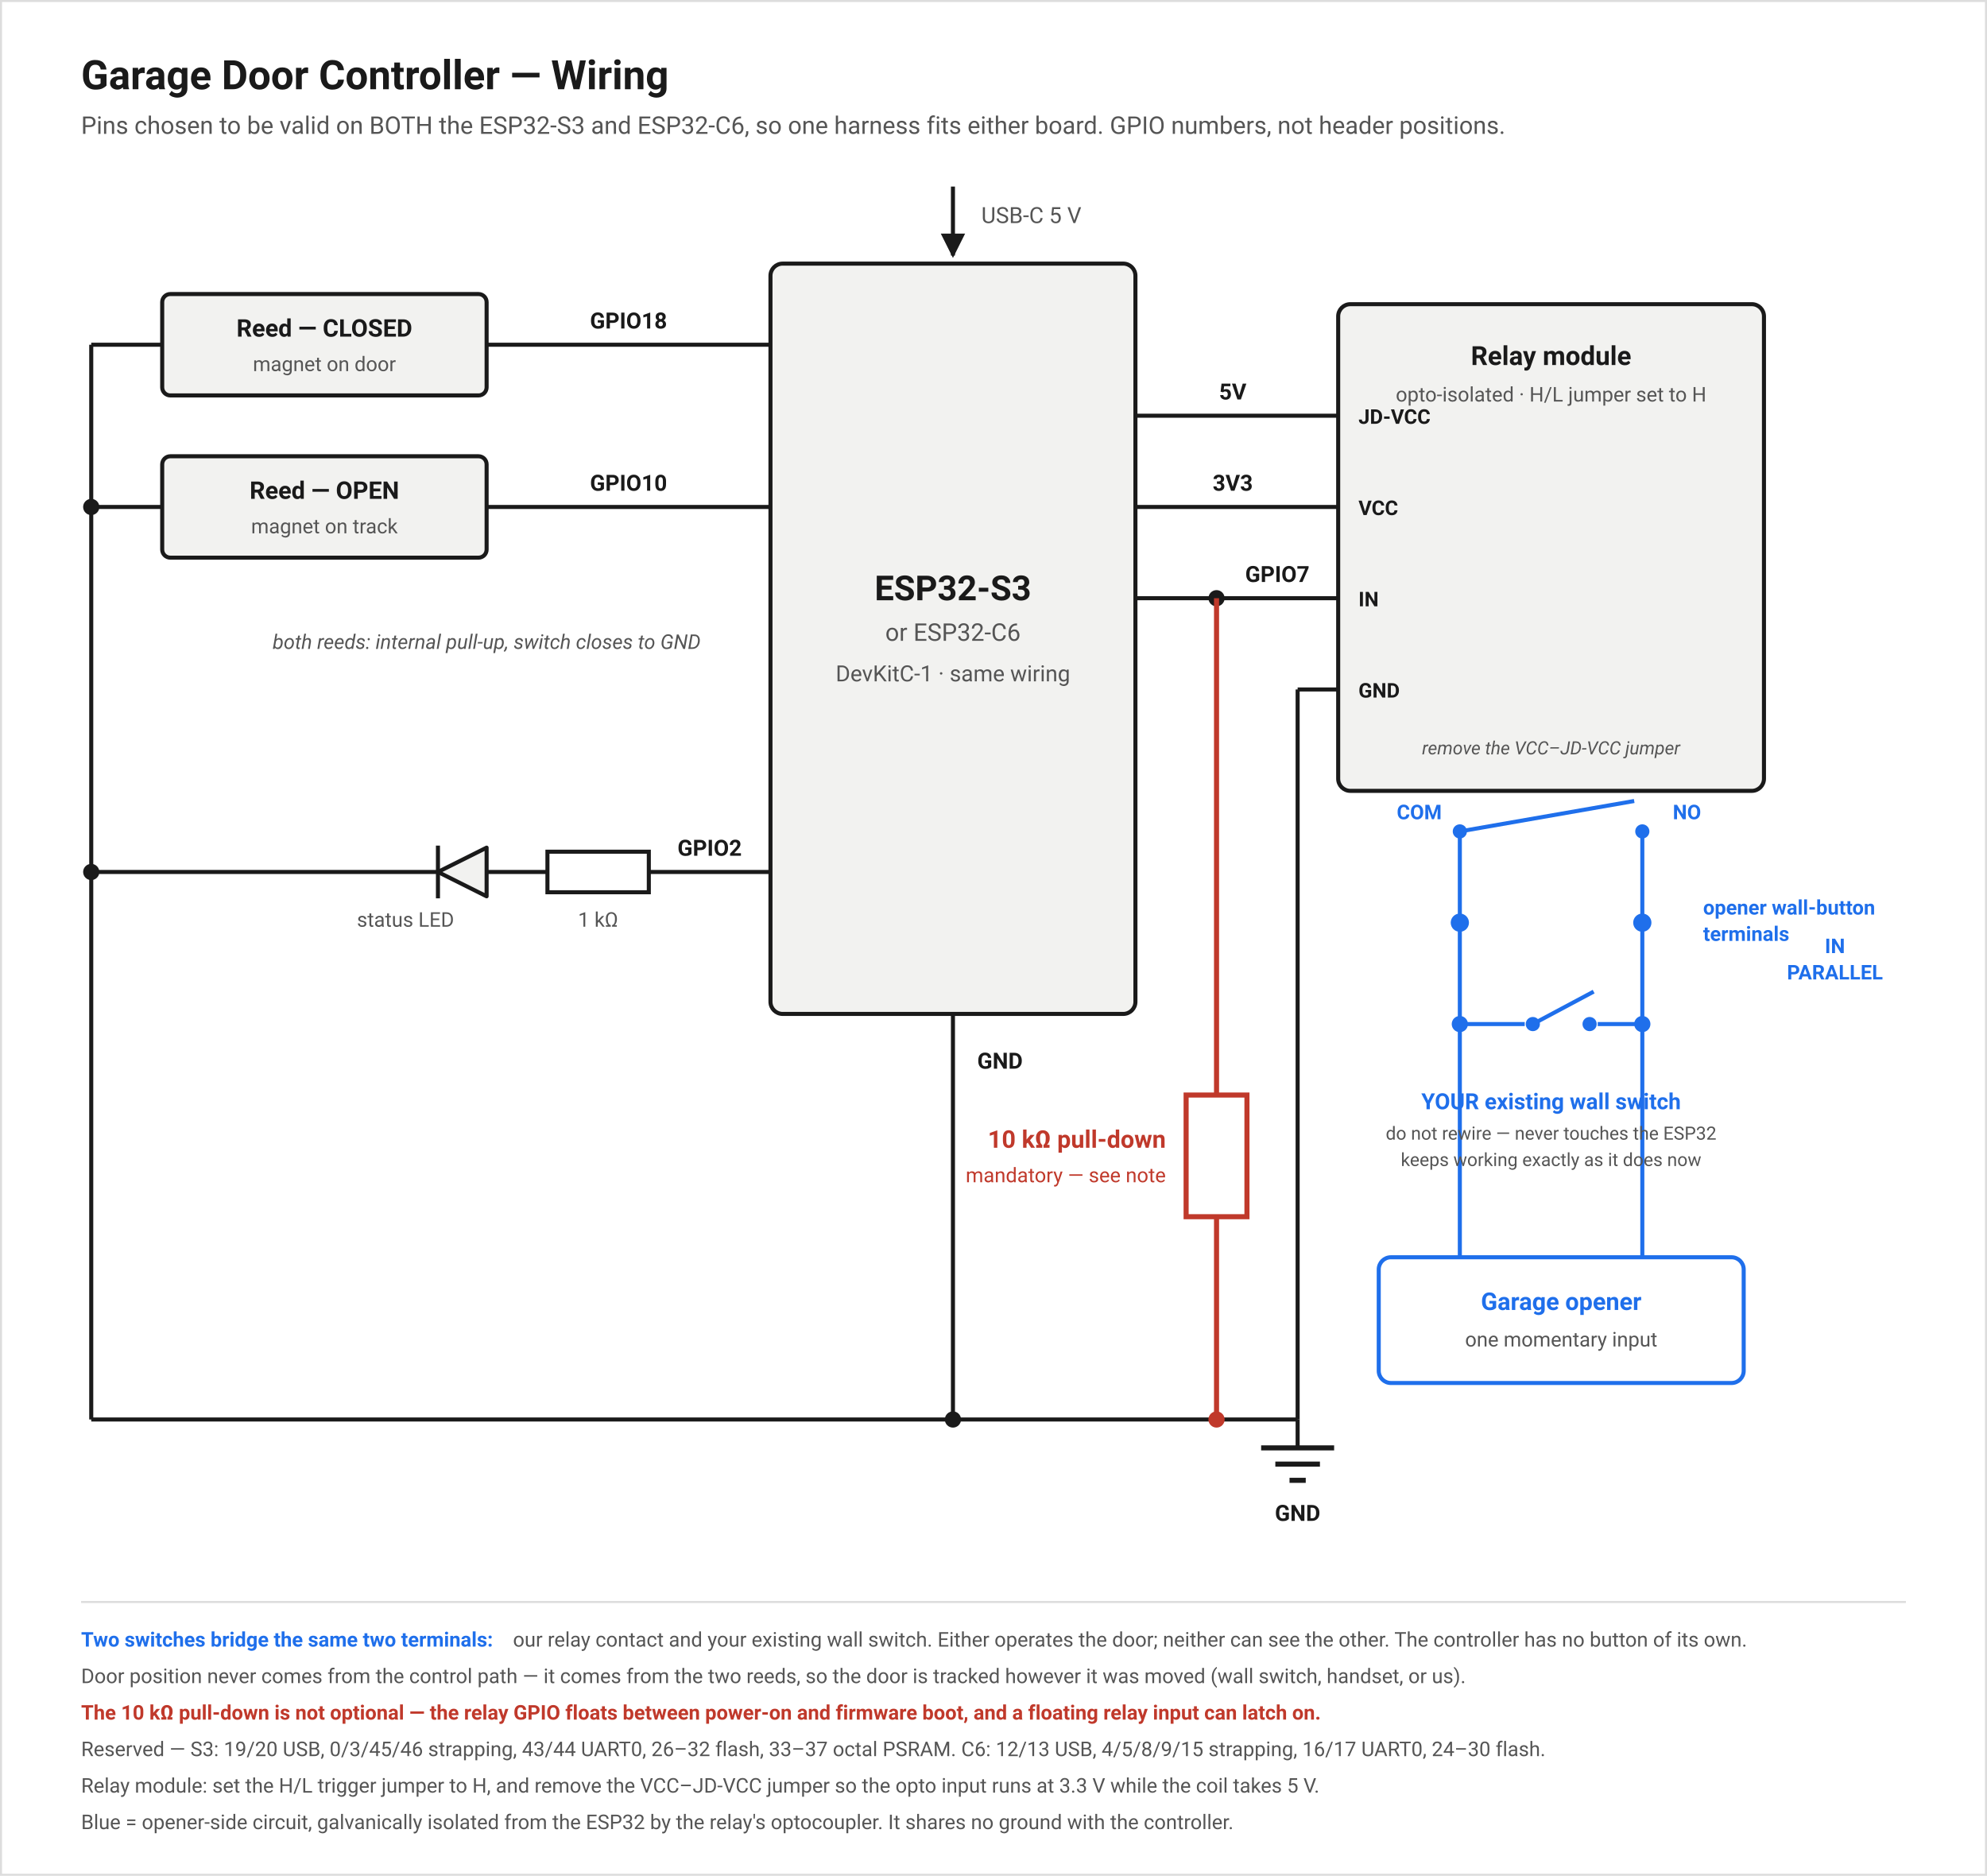
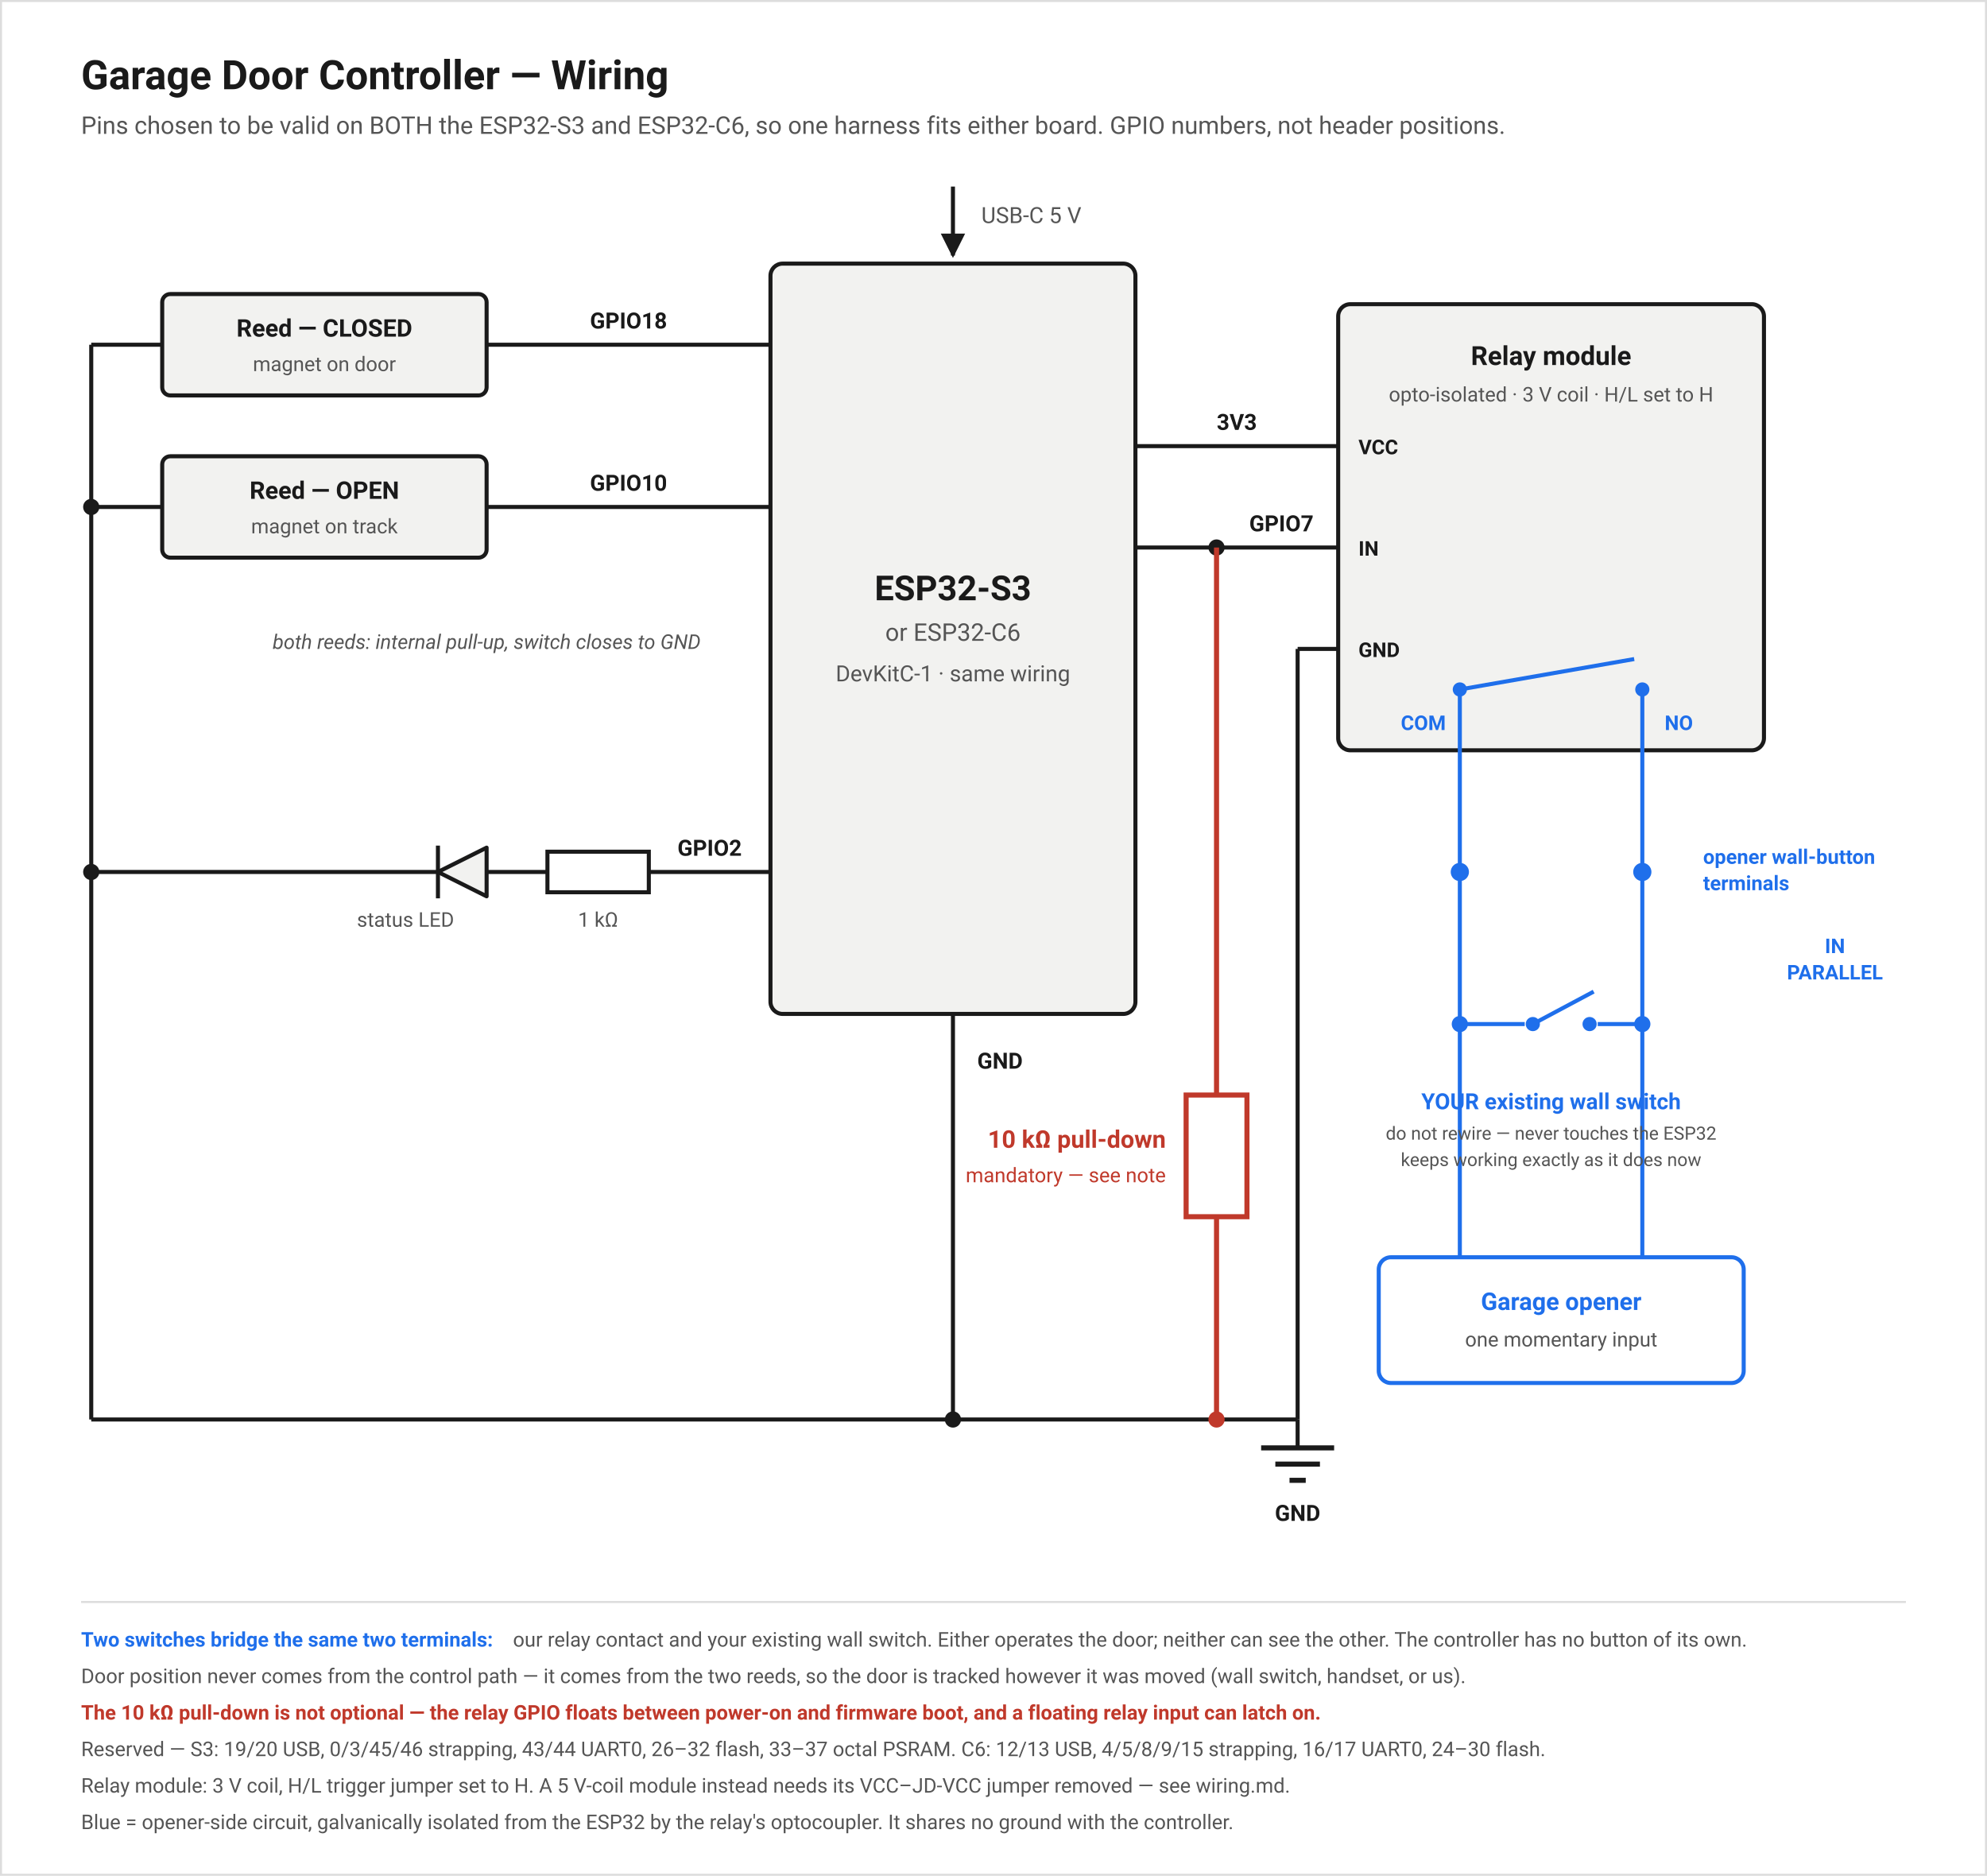
<svg xmlns="http://www.w3.org/2000/svg" viewBox="0 0 980 925" width="980" height="925" role="img" aria-labelledby="svgtitle svgdesc">
  <rect x="0" y="0" width="980" height="925" fill="#ffffff" />
  <rect x="0.5" y="0.5" width="979" height="924" fill="none" stroke="#dddddd" />
  <g font-family="ui-sans-serif, system-ui, -apple-system, 'Segoe UI', Roboto, Helvetica, Arial, sans-serif" fill="#1a1a1a">
    <text x="40" y="44" font-size="20" font-weight="700">Garage Door Controller — Wiring</text>
    <text x="40" y="66" font-size="12" fill="#555555">Pins chosen to be valid on BOTH the ESP32-S3 and ESP32-C6, so one harness fits either board. GPIO numbers, not header positions.</text>
    <rect x="380" y="130" width="180" height="370" rx="6" fill="#f2f2f0" stroke="#1a1a1a" stroke-width="2" />
    <text x="470" y="296" font-size="17" font-weight="700" text-anchor="middle">ESP32-S3</text>
    <text x="470" y="316" font-size="12" fill="#555555" text-anchor="middle">or ESP32-C6</text>
    <text x="470" y="336" font-size="11" fill="#555555" text-anchor="middle">DevKitC-1 · same wiring</text>
    <line x1="470" y1="92" x2="470" y2="126" stroke="#1a1a1a" stroke-width="2" marker-end="url(#arrow)" />
    <text x="484" y="110" font-size="11" fill="#555555">USB-C 5 V</text>
    <line x1="45" y1="170" x2="45" y2="700" stroke="#1a1a1a" stroke-width="2" />
    <rect x="80" y="145" width="160" height="50" rx="4" fill="#f2f2f0" stroke="#1a1a1a" stroke-width="2" />
    <text x="160" y="166" font-size="12" font-weight="700" text-anchor="middle">Reed — CLOSED</text>
    <text x="160" y="183" font-size="10" fill="#555555" text-anchor="middle">magnet on door</text>
    <line x1="240" y1="170" x2="380" y2="170" stroke="#1a1a1a" stroke-width="2" />
    <text x="310" y="162" font-size="11" font-weight="700" text-anchor="middle">GPIO18</text>
    <line x1="80" y1="170" x2="45" y2="170" stroke="#1a1a1a" stroke-width="2" />
    <rect x="80" y="225" width="160" height="50" rx="4" fill="#f2f2f0" stroke="#1a1a1a" stroke-width="2" />
    <text x="160" y="246" font-size="12" font-weight="700" text-anchor="middle">Reed — OPEN</text>
    <text x="160" y="263" font-size="10" fill="#555555" text-anchor="middle">magnet on track</text>
    <line x1="240" y1="250" x2="380" y2="250" stroke="#1a1a1a" stroke-width="2" />
    <text x="310" y="242" font-size="11" font-weight="700" text-anchor="middle">GPIO10</text>
    <line x1="80" y1="250" x2="45" y2="250" stroke="#1a1a1a" stroke-width="2" />
    <circle cx="45" cy="250" r="4" fill="#1a1a1a" />
    <text x="240" y="320" font-size="10" font-style="italic" fill="#555555" text-anchor="middle">both reeds: internal pull-up, switch closes to GND</text>
    <line x1="380" y1="430" x2="320" y2="430" stroke="#1a1a1a" stroke-width="2" />
    <text x="350" y="422" font-size="11" font-weight="700" text-anchor="middle">GPIO2</text>
    <rect x="270" y="420" width="50" height="20" fill="#ffffff" stroke="#1a1a1a" stroke-width="2" />
    <text x="295" y="457" font-size="10" fill="#555555" text-anchor="middle">1 kΩ</text>
    <line x1="270" y1="430" x2="240" y2="430" stroke="#1a1a1a" stroke-width="2" />
    <polygon points="240,418 240,442 216,430" fill="#f2f2f0" stroke="#1a1a1a" stroke-width="2" stroke-linejoin="round" />
    <line x1="216" y1="417" x2="216" y2="443" stroke="#1a1a1a" stroke-width="2" />
    <text x="200" y="457" font-size="10" fill="#555555" text-anchor="middle">status LED</text>
    <line x1="216" y1="430" x2="45" y2="430" stroke="#1a1a1a" stroke-width="2" />
    <circle cx="45" cy="430" r="4" fill="#1a1a1a" />
-     <rect x="660" y="150" width="210" height="240" rx="6" fill="#f2f2f0" stroke="#1a1a1a" stroke-width="2" />
+     <rect x="660" y="150" width="210" height="220" rx="6" fill="#f2f2f0" stroke="#1a1a1a" stroke-width="2" />
    <text x="765" y="180" font-size="13" font-weight="700" text-anchor="middle">Relay module</text>
-     <text x="765" y="198" font-size="10" fill="#555555" text-anchor="middle">opto-isolated · H/L jumper set to H</text>
-     <line x1="560" y1="205" x2="660" y2="205" stroke="#1a1a1a" stroke-width="2" />
-     <text x="608" y="197" font-size="11" font-weight="700" text-anchor="middle">5V</text>
-     <text x="670" y="209" font-size="10" font-weight="700">JD-VCC</text>
-     <line x1="560" y1="250" x2="660" y2="250" stroke="#1a1a1a" stroke-width="2" />
-     <text x="608" y="242" font-size="11" font-weight="700" text-anchor="middle">3V3</text>
-     <text x="670" y="254" font-size="10" font-weight="700">VCC</text>
-     <line x1="560" y1="295" x2="660" y2="295" stroke="#1a1a1a" stroke-width="2" />
-     <text x="630" y="287" font-size="11" font-weight="700" text-anchor="middle">GPIO7</text>
-     <text x="670" y="299" font-size="10" font-weight="700">IN</text>
-     <line x1="660" y1="340" x2="640" y2="340" stroke="#1a1a1a" stroke-width="2" />
-     <line x1="640" y1="340" x2="640" y2="700" stroke="#1a1a1a" stroke-width="2" />
-     <text x="670" y="344" font-size="10" font-weight="700">GND</text>
-     <text x="765" y="372" font-size="9" font-style="italic" fill="#555555" text-anchor="middle">remove the VCC–JD-VCC jumper</text>
-     <circle cx="720" cy="410" r="3.5" fill="#1f6feb" />
-     <circle cx="810" cy="410" r="3.5" fill="#1f6feb" />
-     <line x1="720" y1="410" x2="806" y2="395" stroke="#1f6feb" stroke-width="2" />
-     <text x="700" y="404" font-size="10" font-weight="700" fill="#1f6feb" text-anchor="middle">COM</text>
-     <text x="832" y="404" font-size="10" font-weight="700" fill="#1f6feb" text-anchor="middle">NO</text>
-     <circle cx="600" cy="295" r="4" fill="#1a1a1a" />
-     <line x1="600" y1="295" x2="600" y2="540" stroke="#c0392b" stroke-width="2.5" />
+     <text x="765" y="198" font-size="10" fill="#555555" text-anchor="middle">opto-isolated · 3 V coil · H/L set to H</text>
+     <line x1="560" y1="220" x2="660" y2="220" stroke="#1a1a1a" stroke-width="2" />
+     <text x="610" y="212" font-size="11" font-weight="700" text-anchor="middle">3V3</text>
+     <text x="670" y="224" font-size="10" font-weight="700">VCC</text>
+     <line x1="560" y1="270" x2="660" y2="270" stroke="#1a1a1a" stroke-width="2" />
+     <text x="632" y="262" font-size="11" font-weight="700" text-anchor="middle">GPIO7</text>
+     <text x="670" y="274" font-size="10" font-weight="700">IN</text>
+     <line x1="660" y1="320" x2="640" y2="320" stroke="#1a1a1a" stroke-width="2" />
+     <line x1="640" y1="320" x2="640" y2="700" stroke="#1a1a1a" stroke-width="2" />
+     <text x="670" y="324" font-size="10" font-weight="700">GND</text>
+     <circle cx="720" cy="340" r="3.5" fill="#1f6feb" />
+     <circle cx="810" cy="340" r="3.5" fill="#1f6feb" />
+     <line x1="720" y1="340" x2="806" y2="325" stroke="#1f6feb" stroke-width="2" />
+     <text x="702" y="360" font-size="10" font-weight="700" fill="#1f6feb" text-anchor="middle">COM</text>
+     <text x="828" y="360" font-size="10" font-weight="700" fill="#1f6feb" text-anchor="middle">NO</text>
+     <circle cx="600" cy="270" r="4" fill="#1a1a1a" />
+     <line x1="600" y1="270" x2="600" y2="540" stroke="#c0392b" stroke-width="2.5" />
    <rect x="585" y="540" width="30" height="60" fill="#ffffff" stroke="#c0392b" stroke-width="2.5" />
    <line x1="600" y1="600" x2="600" y2="700" stroke="#c0392b" stroke-width="2.5" />
    <text x="575" y="566" font-size="12" font-weight="700" fill="#c0392b" text-anchor="end">10 kΩ pull-down</text>
    <text x="575" y="583" font-size="10" fill="#c0392b" text-anchor="end">mandatory — see note</text>
-     <line x1="720" y1="410" x2="720" y2="620" stroke="#1f6feb" stroke-width="2" />
-     <line x1="810" y1="410" x2="810" y2="620" stroke="#1f6feb" stroke-width="2" />
-     <circle cx="720" cy="455" r="4.5" fill="#1f6feb" />
-     <circle cx="810" cy="455" r="4.5" fill="#1f6feb" />
-     <text x="840" y="451" font-size="10" font-weight="700" fill="#1f6feb">opener wall-button</text>
-     <text x="840" y="464" font-size="10" font-weight="700" fill="#1f6feb">terminals</text>
+     <line x1="720" y1="340" x2="720" y2="620" stroke="#1f6feb" stroke-width="2" />
+     <line x1="810" y1="340" x2="810" y2="620" stroke="#1f6feb" stroke-width="2" />
+     <circle cx="720" cy="430" r="4.5" fill="#1f6feb" />
+     <circle cx="810" cy="430" r="4.5" fill="#1f6feb" />
+     <text x="840" y="426" font-size="10" font-weight="700" fill="#1f6feb">opener wall-button</text>
+     <text x="840" y="439" font-size="10" font-weight="700" fill="#1f6feb">terminals</text>
    <line x1="720" y1="505" x2="752" y2="505" stroke="#1f6feb" stroke-width="2" />
    <circle cx="720" cy="505" r="4" fill="#1f6feb" />
    <circle cx="756" cy="505" r="3.5" fill="#1f6feb" />
    <circle cx="784" cy="505" r="3.5" fill="#1f6feb" />
    <line x1="756" y1="505" x2="786" y2="489" stroke="#1f6feb" stroke-width="2" />
    <line x1="788" y1="505" x2="810" y2="505" stroke="#1f6feb" stroke-width="2" />
    <circle cx="810" cy="505" r="4" fill="#1f6feb" />
    <text x="765" y="547" font-size="11" font-weight="700" fill="#1f6feb" text-anchor="middle">YOUR existing wall switch</text>
    <text x="765" y="562" font-size="9" fill="#555555" text-anchor="middle">do not rewire — never touches the ESP32</text>
    <text x="765" y="575" font-size="9" fill="#555555" text-anchor="middle">keeps working exactly as it does now</text>
    <text x="905" y="470" font-size="10" font-weight="700" fill="#1f6feb" text-anchor="middle">IN</text>
    <text x="905" y="483" font-size="10" font-weight="700" fill="#1f6feb" text-anchor="middle">PARALLEL</text>
    <rect x="680" y="620" width="180" height="62" rx="6" fill="#ffffff" stroke="#1f6feb" stroke-width="2" />
    <text x="770" y="646" font-size="12" font-weight="700" fill="#1f6feb" text-anchor="middle">Garage opener</text>
    <text x="770" y="664" font-size="10" fill="#555555" text-anchor="middle">one momentary input</text>
    <line x1="470" y1="500" x2="470" y2="700" stroke="#1a1a1a" stroke-width="2" />
    <text x="482" y="527" font-size="11" font-weight="700">GND</text>
    <line x1="45" y1="700" x2="640" y2="700" stroke="#1a1a1a" stroke-width="2" />
    <circle cx="470" cy="700" r="4" fill="#1a1a1a" />
    <circle cx="600" cy="700" r="4" fill="#c0392b" />
    <line x1="640" y1="700" x2="640" y2="714" stroke="#1a1a1a" stroke-width="2" />
    <line x1="622" y1="714" x2="658" y2="714" stroke="#1a1a1a" stroke-width="2.5" />
    <line x1="629" y1="722" x2="651" y2="722" stroke="#1a1a1a" stroke-width="2.5" />
    <line x1="636" y1="730" x2="644" y2="730" stroke="#1a1a1a" stroke-width="2.5" />
    <text x="640" y="750" font-size="11" font-weight="700" text-anchor="middle">GND</text>
    <line x1="40" y1="790" x2="940" y2="790" stroke="#dddddd" stroke-width="1" />
    <text x="40" y="812" font-size="10" fill="#1f6feb" font-weight="700">Two switches bridge the same two terminals:</text>
    <text x="253" y="812" font-size="10" fill="#555555">our relay contact and your existing wall switch. Either operates the door; neither can see the other. The controller has no button of its own.</text>
    <text x="40" y="830" font-size="10" fill="#555555">Door position never comes from the control path — it comes from the two reeds, so the door is tracked however it was moved (wall switch, handset, or us).</text>
    <text x="40" y="848" font-size="10" fill="#c0392b" font-weight="700">The 10 kΩ pull-down is not optional — the relay GPIO floats between power-on and firmware boot, and a floating relay input can latch on.</text>
    <text x="40" y="866" font-size="10" fill="#555555">Reserved — S3: 19/20 USB, 0/3/45/46 strapping, 43/44 UART0, 26–32 flash, 33–37 octal PSRAM. C6: 12/13 USB, 4/5/8/9/15 strapping, 16/17 UART0, 24–30 flash.</text>
-     <text x="40" y="884" font-size="10" fill="#555555">Relay module: set the H/L trigger jumper to H, and remove the VCC–JD-VCC jumper so the opto input runs at 3.3 V while the coil takes 5 V.</text>
+     <text x="40" y="884" font-size="10" fill="#555555">Relay module: 3 V coil, H/L trigger jumper set to H. A 5 V-coil module instead needs its VCC–JD-VCC jumper removed — see wiring.md.</text>
    <text x="40" y="902" font-size="10" fill="#555555">Blue = opener-side circuit, galvanically isolated from the ESP32 by the relay's optocoupler. It shares no ground with the controller.</text>
  </g>
  <defs>
    <marker id="arrow" viewBox="0 0 10 10" refX="9" refY="5" markerWidth="6" markerHeight="6" orient="auto-start-reverse">
      <path d="M 0 0 L 10 5 L 0 10 z" fill="#1a1a1a" />
    </marker>
  </defs>
</svg>
